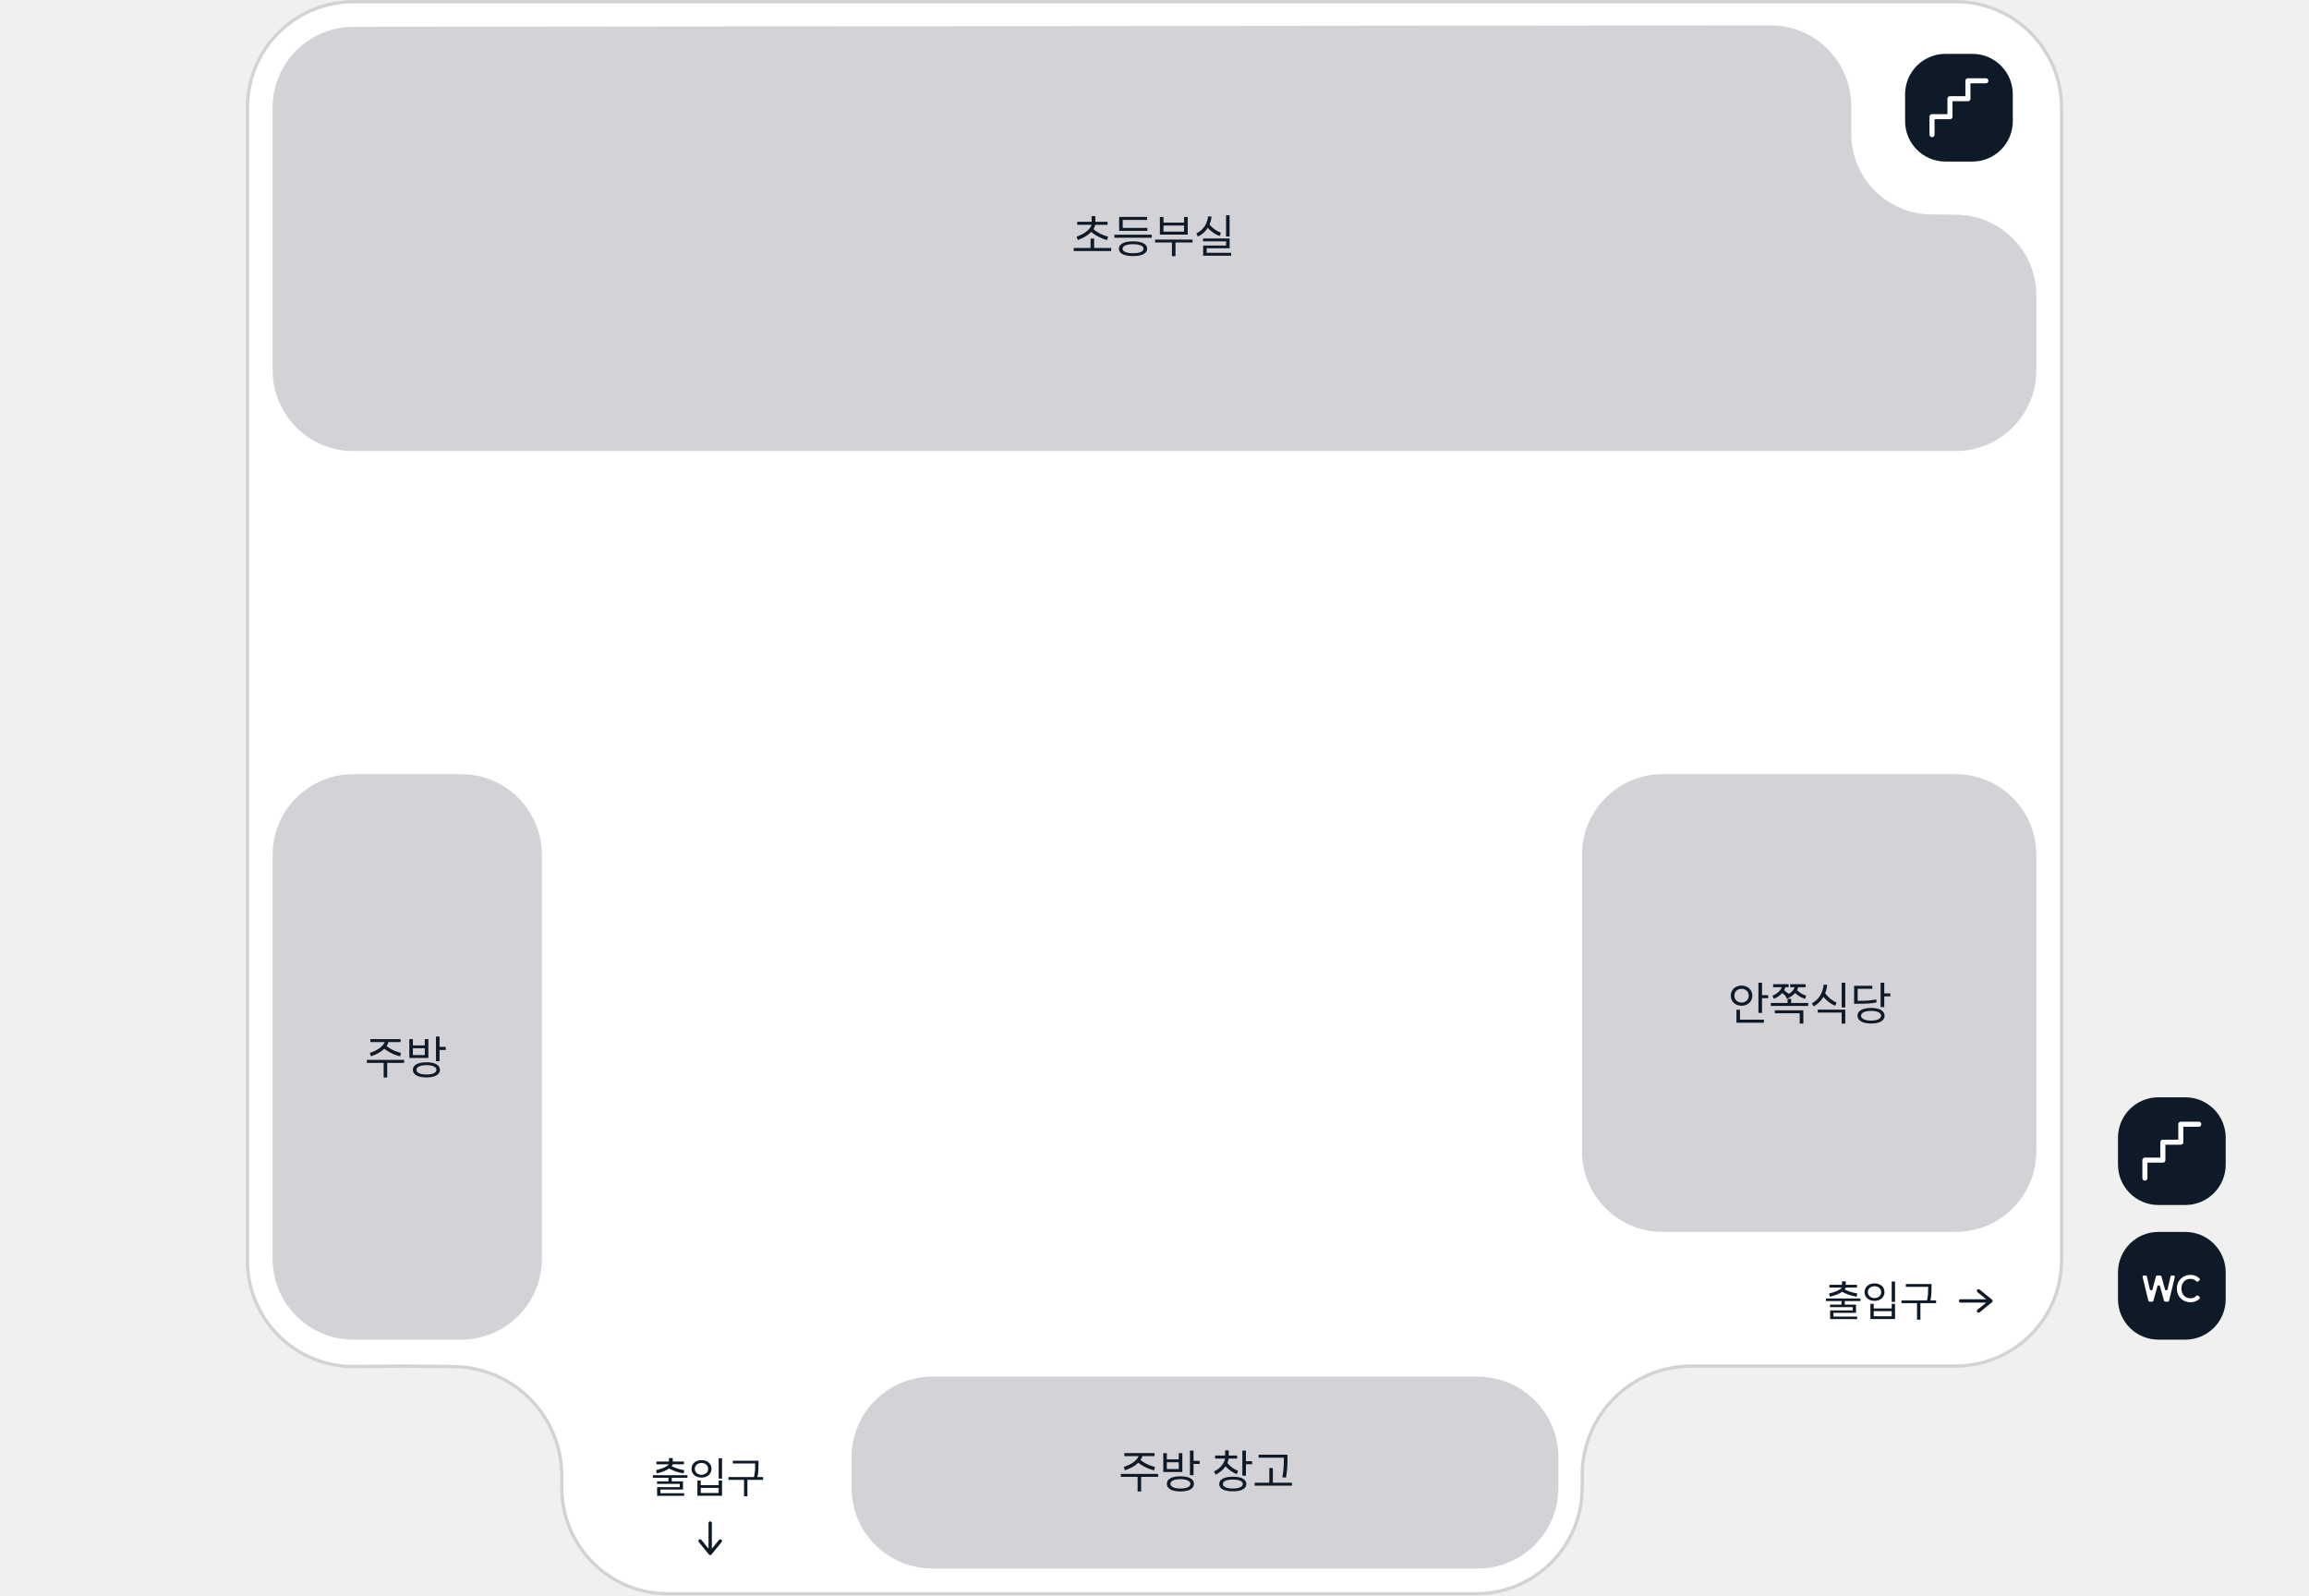
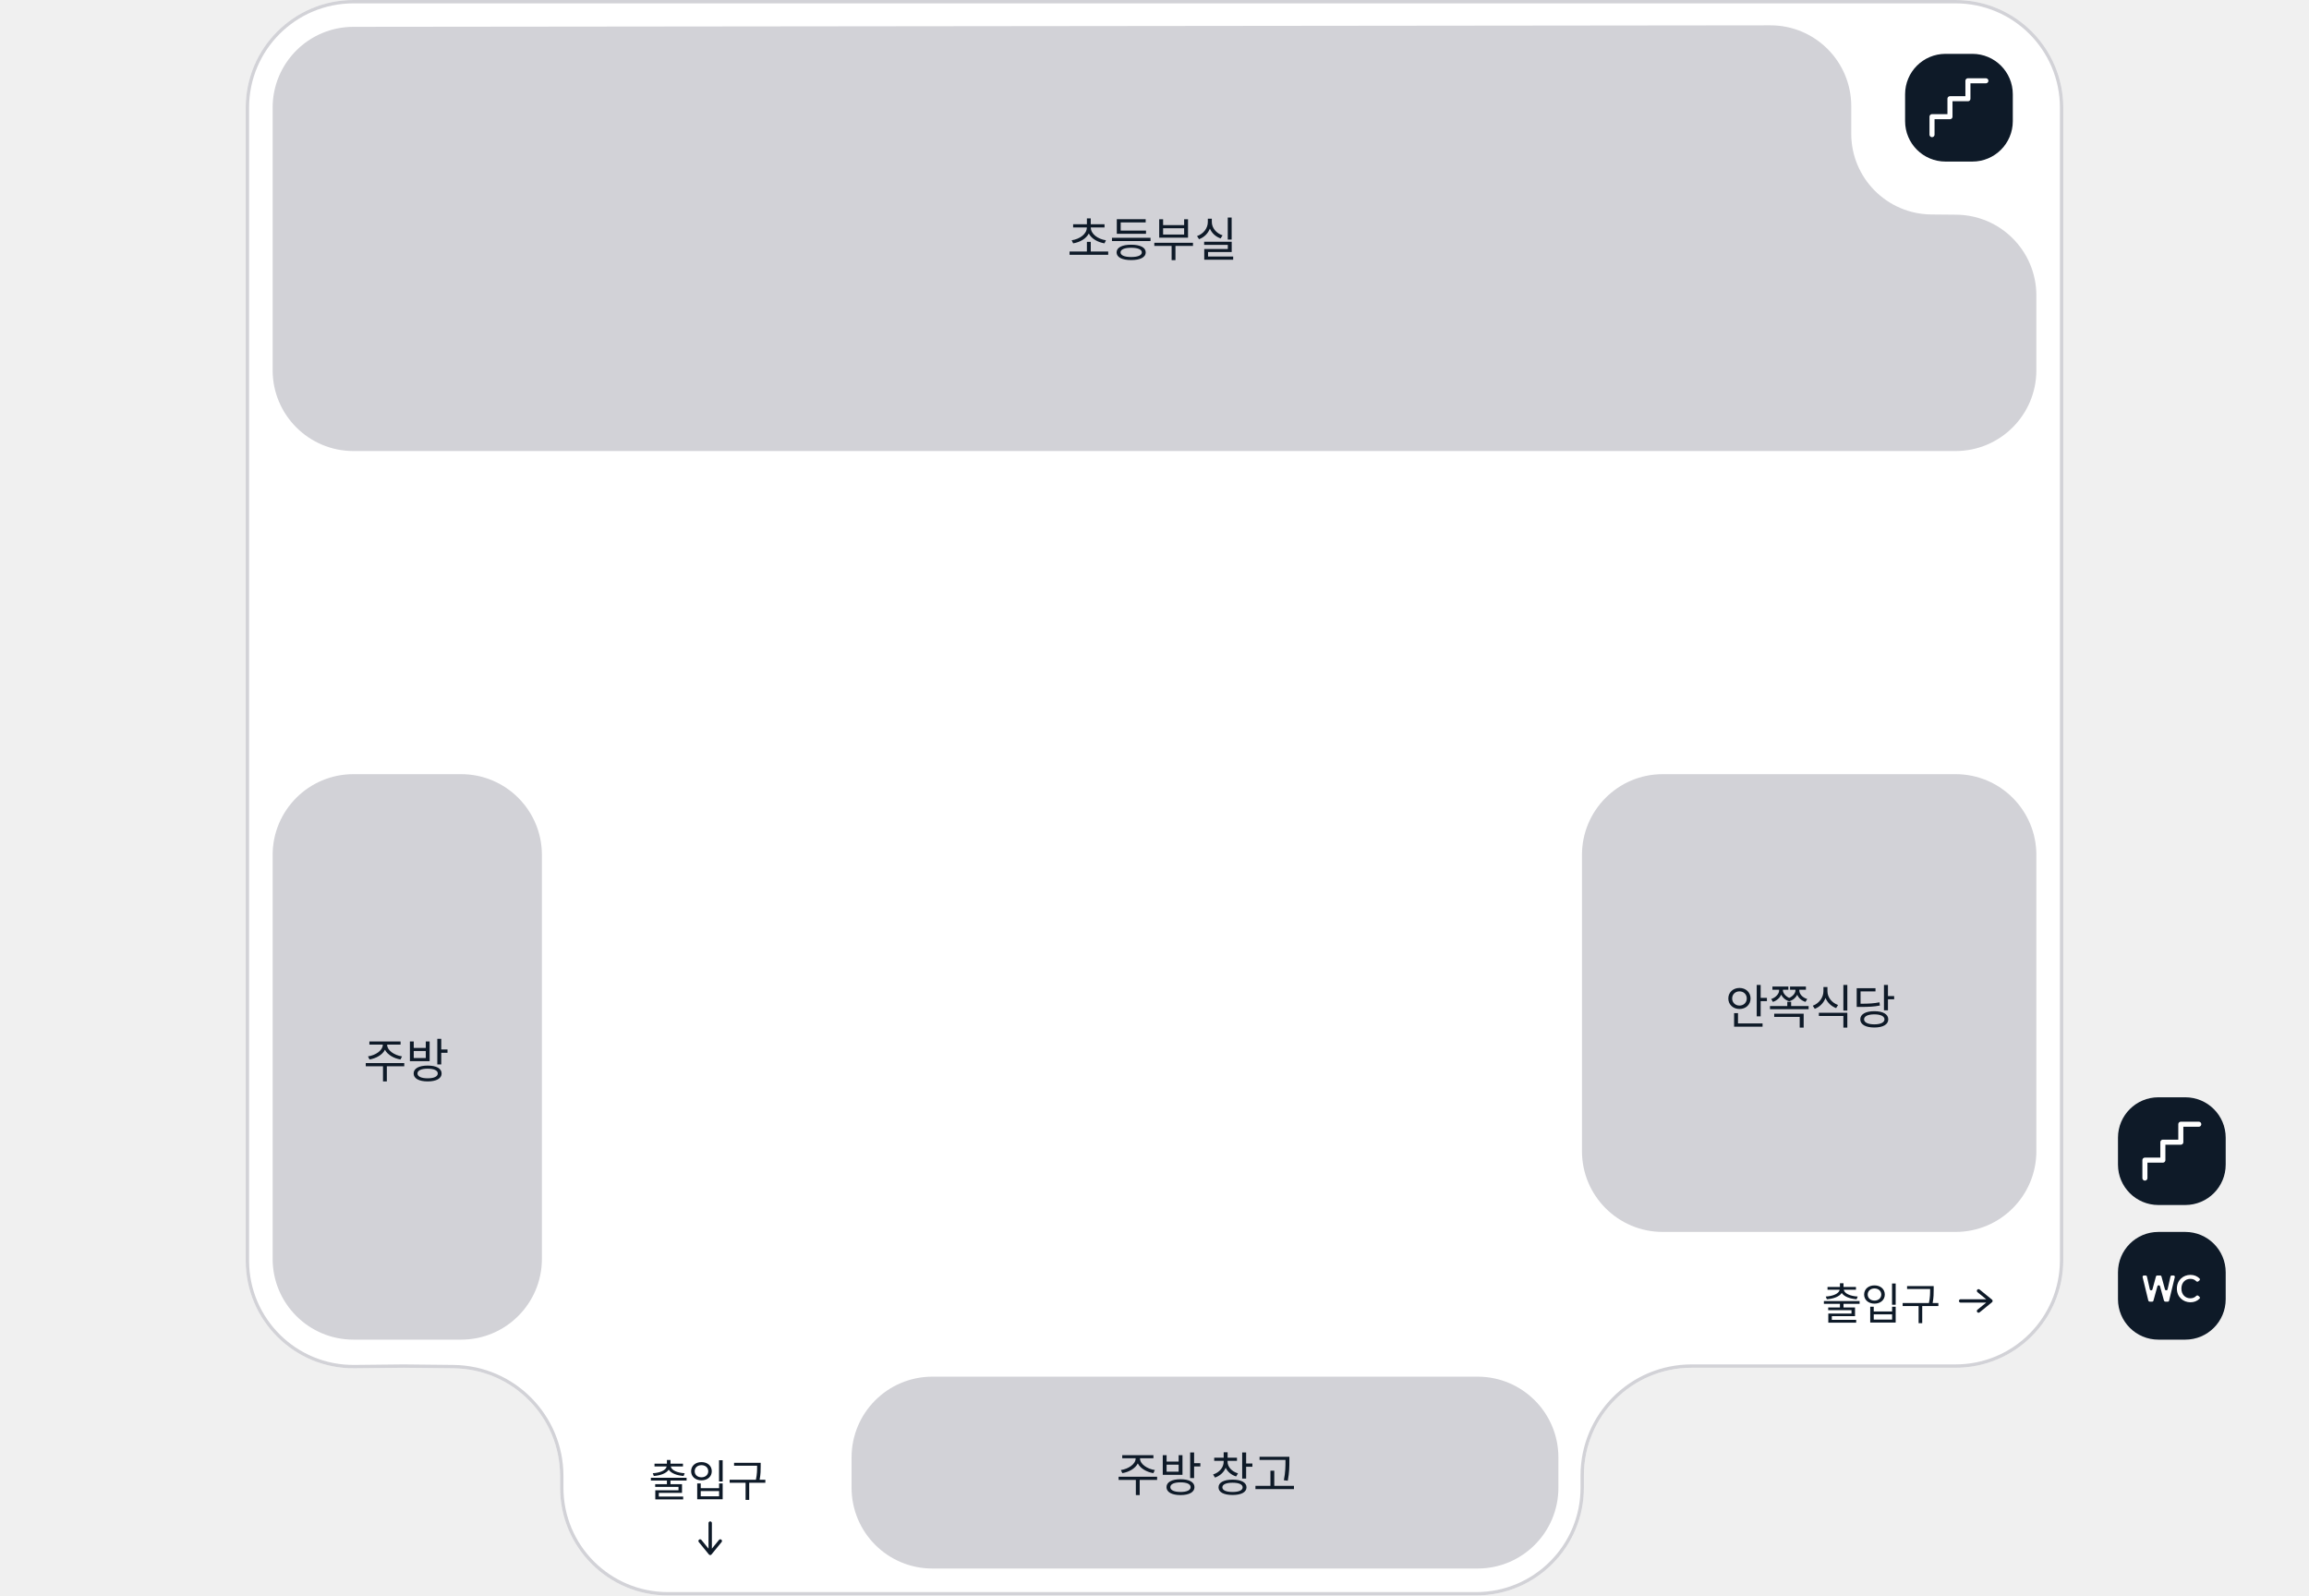
<svg xmlns="http://www.w3.org/2000/svg" xmlns:xlink="http://www.w3.org/1999/xlink" width="686" height="474" viewBox="0 0 686 474" fill="none">
  <use xlink:href="#stroke0_1651_757" fill="white" />
  <mask id="stroke1_1651_757" fill="white">
    <use xlink:href="#stroke0_1651_757" />
  </mask>
  <path d="M73 374.515L73 32C73 14.327 87.327 6.04089e-05 105 5.96364e-05L581 9.98649e-05C598.673 9.90924e-05 613 14.327 613 32L613 374.357C613 392.03 598.673 406.357 581 406.357L502.576 406.357C484.903 406.357 470.576 420.684 470.576 438.357L470.576 442C470.576 459.673 456.249 474 438.576 474L198.4 474C180.727 474 166.4 459.673 166.4 442L166.4 438.515C166.4 420.977 152.283 406.706 134.746 406.517L119.95 406.357L105.341 406.513C87.536 406.703 73 392.322 73 374.515Z" stroke-width="2" stroke="#D2D2D7" mask="url(#stroke1_1651_757)" />
  <path d="M208 457.818L211 461.5L214 457.818M211 461.5L211 452.5" stroke-linecap="round" stroke-linejoin="round" stroke="#0E1A28" />
-   <path d="M204.24 438.27V439.044H199.581V440.098H202.92V442.535H196.217V443.64H203.263V444.401H195.227V441.824H201.942V440.847H195.201V440.098H198.604V439.044H193.97V438.27H204.24ZM195.023 435.039V434.213H198.743V433.179H199.879V434.213H203.199V435.039H199.879C199.81 435.223 199.702 435.407 199.549 435.591C200.578 436.13 201.822 436.524 203.282 436.784L203.117 437.749C202.59 437.654 202.082 437.546 201.593 437.406C201.104 437.279 200.686 437.14 200.317 436.994C199.962 436.848 199.664 436.721 199.429 436.613C199.194 436.505 198.984 436.397 198.794 436.289C197.962 436.879 196.744 437.362 195.138 437.743L194.909 436.791C195.246 436.708 195.576 436.619 195.899 436.524C196.223 436.429 196.572 436.308 196.947 436.162C197.321 436.016 197.67 435.851 197.981 435.654C198.299 435.458 198.553 435.254 198.743 435.039H195.023ZM214.511 433.242V439.298H213.521V433.242H214.511ZM208.188 439.869V441.24H213.521V439.869H214.511V444.376H207.198V439.869H208.188ZM208.188 443.563H213.521V442.04H208.188V443.563ZM208.417 433.801C208.982 433.794 209.49 433.902 209.94 434.118C210.391 434.334 210.74 434.639 210.994 435.032C211.248 435.432 211.375 435.883 211.375 436.391C211.375 436.892 211.248 437.343 210.994 437.736C210.74 438.13 210.391 438.435 209.94 438.65C209.49 438.873 208.982 438.98 208.417 438.98C207.852 438.98 207.344 438.873 206.894 438.65C206.443 438.435 206.094 438.13 205.84 437.736C205.586 437.343 205.459 436.892 205.459 436.391C205.459 435.883 205.586 435.432 205.84 435.032C206.094 434.639 206.443 434.334 206.894 434.118C207.344 433.902 207.852 433.794 208.417 433.801ZM208.417 434.639C208.036 434.632 207.693 434.708 207.389 434.854C207.09 435.007 206.855 435.216 206.684 435.483C206.513 435.75 206.43 436.054 206.437 436.391C206.43 436.727 206.513 437.032 206.684 437.305C206.855 437.571 207.09 437.781 207.389 437.927C207.693 438.079 208.036 438.155 208.417 438.155C208.792 438.155 209.134 438.079 209.433 437.927C209.731 437.781 209.966 437.571 210.144 437.305C210.309 437.032 210.397 436.727 210.397 436.391C210.397 436.054 210.309 435.75 210.144 435.483C209.966 435.216 209.731 435.007 209.433 434.854C209.134 434.708 208.792 434.632 208.417 434.639ZM225.353 433.979V434.969C225.353 435.699 225.333 436.34 225.302 436.905C225.264 437.47 225.175 438.111 225.029 438.828H226.711V439.653H222.052V444.554H221.049V439.653H216.428V438.828H224.02C224.172 438.111 224.267 437.463 224.305 436.898C224.343 436.333 224.362 435.686 224.362 434.969V434.804H217.723V433.979H225.353Z" fill="#0E1A28" />
  <path d="M587.818 389.5L591.5 386.5L587.818 383.5M591.5 386.5L582.5 386.5" stroke-linecap="round" stroke-linejoin="round" stroke="#0E1A28" />
-   <path d="M552.74 385.77V386.544H548.081V387.598H551.42V390.035H544.717V391.14H551.763V391.901H543.727V389.324H550.442V388.347H543.701V387.598H547.104V386.544H542.47V385.77H552.74ZM543.523 382.539V381.713H547.243V380.679H548.379V381.713H551.699V382.539H548.379C548.31 382.723 548.202 382.907 548.049 383.091C549.078 383.63 550.322 384.024 551.782 384.284L551.617 385.249C551.09 385.154 550.582 385.046 550.093 384.906C549.604 384.779 549.186 384.64 548.817 384.494C548.462 384.348 548.164 384.221 547.929 384.113C547.694 384.005 547.484 383.897 547.294 383.789C546.462 384.379 545.244 384.862 543.638 385.243L543.409 384.291C543.746 384.208 544.076 384.119 544.399 384.024C544.723 383.929 545.072 383.808 545.447 383.662C545.821 383.516 546.17 383.351 546.481 383.154C546.799 382.958 547.053 382.754 547.243 382.539H543.523ZM563.011 380.742V386.798H562.021V380.742H563.011ZM556.688 387.369V388.74H562.021V387.369H563.011V391.876H555.698V387.369H556.688ZM556.688 391.063H562.021V389.54H556.688V391.063ZM556.917 381.301C557.482 381.294 557.99 381.402 558.44 381.618C558.891 381.834 559.24 382.139 559.494 382.532C559.748 382.932 559.875 383.383 559.875 383.891C559.875 384.392 559.748 384.843 559.494 385.236C559.24 385.63 558.891 385.935 558.44 386.15C557.99 386.373 557.482 386.48 556.917 386.48C556.352 386.48 555.844 386.373 555.394 386.15C554.943 385.935 554.594 385.63 554.34 385.236C554.086 384.843 553.959 384.392 553.959 383.891C553.959 383.383 554.086 382.932 554.34 382.532C554.594 382.139 554.943 381.834 555.394 381.618C555.844 381.402 556.352 381.294 556.917 381.301ZM556.917 382.139C556.536 382.132 556.193 382.208 555.889 382.354C555.59 382.507 555.355 382.716 555.184 382.983C555.013 383.25 554.93 383.554 554.937 383.891C554.93 384.227 555.013 384.532 555.184 384.805C555.355 385.071 555.59 385.281 555.889 385.427C556.193 385.579 556.536 385.655 556.917 385.655C557.292 385.655 557.634 385.579 557.933 385.427C558.231 385.281 558.466 385.071 558.644 384.805C558.809 384.532 558.897 384.227 558.897 383.891C558.897 383.554 558.809 383.25 558.644 382.983C558.466 382.716 558.231 382.507 557.933 382.354C557.634 382.208 557.292 382.132 556.917 382.139ZM573.853 381.479V382.469C573.853 383.199 573.833 383.84 573.802 384.405C573.764 384.97 573.675 385.611 573.529 386.328H575.211V387.153H570.552V392.054H569.549V387.153H564.928V386.328H572.52C572.672 385.611 572.767 384.963 572.805 384.398C572.843 383.833 572.862 383.186 572.862 382.469V382.304H566.223V381.479H573.853Z" fill="#0E1A28" />
  <path d="M439 409H277C263.745 409 253 419.745 253 433V442C253 455.255 263.745 466 277 466H439C452.255 466 463 455.255 463 442V433C463 419.745 452.255 409 439 409Z" fill="#D2D2D7" />
-   <path d="M344.066 437.885V438.773H339.035V443.107H337.982V438.773H332.992V437.885H344.066ZM334.031 432.601V431.712H338.933H343.014V432.601H339.391C339.302 432.99 339.117 433.38 338.851 433.776C339.035 433.927 339.247 434.077 339.479 434.234C339.712 434.392 340.006 434.562 340.361 434.761C340.717 434.959 341.134 435.15 341.619 435.342C342.104 435.526 342.61 435.69 343.144 435.827L342.884 436.846C342.316 436.702 341.77 436.524 341.25 436.319C340.724 436.114 340.266 435.902 339.876 435.684C339.486 435.465 339.158 435.267 338.898 435.096C338.632 434.925 338.393 434.747 338.181 434.576C337.258 435.492 335.932 436.244 334.202 436.832L333.86 435.834C335.795 435.171 337.142 434.33 337.894 433.305C338.064 433.072 338.201 432.84 338.29 432.601H334.031ZM350.697 438.596C351.524 438.596 352.242 438.685 352.844 438.855C353.445 439.033 353.903 439.293 354.225 439.628C354.546 439.963 354.703 440.366 354.703 440.838C354.703 441.31 354.546 441.72 354.225 442.055C353.903 442.396 353.445 442.656 352.844 442.834C352.249 443.012 351.531 443.101 350.697 443.107C349.863 443.101 349.146 443.012 348.537 442.834C347.936 442.656 347.471 442.396 347.149 442.055C346.828 441.72 346.664 441.31 346.664 440.838C346.664 440.366 346.828 439.963 347.149 439.628C347.471 439.293 347.936 439.033 348.544 438.855C349.152 438.685 349.87 438.596 350.697 438.596ZM350.697 439.443C350.089 439.45 349.562 439.505 349.111 439.621C348.674 439.73 348.332 439.888 348.093 440.1C347.854 440.305 347.737 440.551 347.744 440.838C347.737 441.125 347.854 441.371 348.093 441.583C348.332 441.795 348.674 441.952 349.118 442.068C349.562 442.178 350.089 442.232 350.697 442.232C351.306 442.232 351.839 442.178 352.283 442.068C352.728 441.952 353.069 441.795 353.309 441.583C353.548 441.371 353.664 441.125 353.664 440.838C353.664 440.551 353.548 440.305 353.309 440.1C353.069 439.888 352.734 439.73 352.283 439.621C351.846 439.505 351.312 439.45 350.697 439.443ZM354.594 430.953V434.016H356.426V434.932H354.594V438.268H353.527V430.953H354.594ZM346.664 431.719V433.578H350.205V431.719H351.271V437.324H345.611V431.719H346.664ZM346.664 436.449H350.205V434.426H346.664V436.449ZM366.27 438.719C367.097 438.719 367.814 438.801 368.416 438.979C369.018 439.143 369.476 439.396 369.797 439.717C370.118 440.045 370.275 440.435 370.275 440.893C370.275 441.351 370.118 441.747 369.797 442.068C369.476 442.396 369.018 442.643 368.416 442.813C367.821 442.984 367.104 443.066 366.27 443.066C365.429 443.066 364.711 442.984 364.109 442.813C363.501 442.643 363.043 442.396 362.715 442.068C362.4 441.747 362.236 441.351 362.236 440.893C362.236 440.435 362.4 440.045 362.715 439.717C363.043 439.396 363.501 439.143 364.109 438.979C364.718 438.801 365.436 438.719 366.27 438.719ZM366.27 439.566C365.654 439.566 365.121 439.621 364.684 439.717C364.232 439.826 363.897 439.977 363.658 440.175C363.426 440.373 363.31 440.612 363.316 440.893C363.31 441.173 363.426 441.412 363.658 441.617C363.897 441.815 364.232 441.973 364.684 442.075C365.121 442.178 365.654 442.232 366.27 442.232C366.885 442.232 367.418 442.178 367.855 442.075C368.307 441.973 368.642 441.815 368.881 441.617C369.12 441.412 369.236 441.173 369.236 440.893C369.236 440.476 368.977 440.147 368.45 439.915C367.924 439.683 367.199 439.566 366.27 439.566ZM370.166 430.953V434.125H371.998V435.014H370.166V438.418H369.1V430.953H370.166ZM361.006 433.332V432.443H363.986V430.898H365.053V432.443H367.555V433.332H365.053C364.978 433.776 364.841 434.221 364.649 434.651C364.786 434.822 364.943 434.993 365.114 435.164C365.285 435.335 365.504 435.54 365.777 435.766C366.037 435.998 366.352 436.217 366.707 436.429C367.069 436.641 367.438 436.812 367.821 436.955L367.459 437.939C367.083 437.803 366.714 437.639 366.358 437.434C366.003 437.242 365.682 437.03 365.408 436.818C365.121 436.6 364.882 436.395 364.677 436.203C364.472 436.019 364.28 435.827 364.103 435.629C363.398 436.661 362.421 437.488 361.156 438.104L360.691 437.16C362.072 436.483 363.05 435.561 363.617 434.378C363.788 434.029 363.911 433.681 363.986 433.332H361.006ZM382.512 432.184V433.4V433.551C382.505 434.556 382.471 435.451 382.416 436.244C382.368 437.044 382.245 437.96 382.061 439.006L380.967 438.883C381.11 438.165 381.22 437.481 381.281 436.846C381.35 436.21 381.391 435.643 381.404 435.144C381.425 434.645 381.432 434.063 381.432 433.4V433.072H373.939V432.184H382.512ZM383.838 440.496V441.385H372.764V440.496H377.111V436.148H378.164V440.496H383.838Z" fill="#0E1A28" />
  <path d="M137 230H105C91.745 230 81 240.745 81 254V374C81 387.255 91.745 398 105 398H137C150.255 398 161 387.255 161 374V254C161 240.745 150.255 230 137 230Z" fill="#D2D2D7" />
-   <path d="M120.066 314.885V315.773H115.035V320.107H113.982V315.773H108.992V314.885H120.066ZM110.031 309.601V308.712H114.933H119.014V309.601H115.391C115.302 309.99 115.117 310.38 114.851 310.776C115.035 310.927 115.247 311.077 115.479 311.234C115.712 311.392 116.006 311.562 116.361 311.761C116.717 311.959 117.134 312.15 117.619 312.342C118.104 312.526 118.61 312.69 119.144 312.827L118.884 313.846C118.316 313.702 117.77 313.524 117.25 313.319C116.724 313.114 116.266 312.902 115.876 312.684C115.486 312.465 115.158 312.267 114.898 312.096C114.632 311.925 114.393 311.747 114.181 311.576C113.258 312.492 111.932 313.244 110.202 313.832L109.86 312.834C111.795 312.171 113.142 311.33 113.894 310.305C114.064 310.072 114.201 309.84 114.29 309.601H110.031ZM126.697 315.596C127.524 315.596 128.242 315.685 128.844 315.855C129.445 316.033 129.903 316.293 130.225 316.628C130.546 316.963 130.703 317.366 130.703 317.838C130.703 318.31 130.546 318.72 130.225 319.055C129.903 319.396 129.445 319.656 128.844 319.834C128.249 320.012 127.531 320.101 126.697 320.107C125.863 320.101 125.146 320.012 124.537 319.834C123.936 319.656 123.471 319.396 123.149 319.055C122.828 318.72 122.664 318.31 122.664 317.838C122.664 317.366 122.828 316.963 123.149 316.628C123.471 316.293 123.936 316.033 124.544 315.855C125.152 315.685 125.87 315.596 126.697 315.596ZM126.697 316.443C126.089 316.45 125.562 316.505 125.111 316.621C124.674 316.73 124.332 316.888 124.093 317.1C123.854 317.305 123.737 317.551 123.744 317.838C123.737 318.125 123.854 318.371 124.093 318.583C124.332 318.795 124.674 318.952 125.118 319.068C125.562 319.178 126.089 319.232 126.697 319.232C127.306 319.232 127.839 319.178 128.283 319.068C128.728 318.952 129.069 318.795 129.309 318.583C129.548 318.371 129.664 318.125 129.664 317.838C129.664 317.551 129.548 317.305 129.309 317.1C129.069 316.888 128.734 316.73 128.283 316.621C127.846 316.505 127.312 316.45 126.697 316.443ZM130.594 307.953V311.016H132.426V311.932H130.594V315.268H129.527V307.953H130.594ZM122.664 308.719V310.578H126.205V308.719H127.271V314.324H121.611V308.719H122.664ZM122.664 313.449H126.205V311.426H122.664V313.449Z" fill="#0E1A28" />
  <path d="M581 230H494C480.745 230 470 240.745 470 254V342C470 355.255 480.745 366 494 366H581C594.255 366 605 355.255 605 342V254C605 240.745 594.255 230 581 230Z" fill="#D2D2D7" />
-   <path d="M523.494 291.953V295.658H525.326V296.561H523.494V300.922H522.428V291.953H523.494ZM524.055 302.945V303.848H515.893V299.992H516.945V302.945H524.055ZM517.41 292.814C518.012 292.814 518.559 292.944 519.037 293.197C519.529 293.45 519.905 293.806 520.186 294.264C520.466 294.715 520.603 295.228 520.609 295.809C520.603 296.39 520.466 296.902 520.186 297.354C519.905 297.812 519.529 298.167 519.037 298.42C518.559 298.673 518.012 298.803 517.41 298.803C516.809 298.803 516.262 298.673 515.783 298.42C515.291 298.167 514.915 297.812 514.635 297.354C514.354 296.902 514.218 296.39 514.225 295.809C514.218 295.228 514.354 294.715 514.635 294.264C514.915 293.806 515.291 293.45 515.783 293.197C516.262 292.944 516.809 292.814 517.41 292.814ZM517.41 293.758C517.014 293.758 516.651 293.847 516.323 294.018C515.995 294.195 515.735 294.441 515.551 294.756C515.366 295.063 515.271 295.419 515.277 295.809C515.271 296.198 515.366 296.554 515.551 296.861C515.735 297.176 515.995 297.422 516.323 297.6C516.651 297.771 517.014 297.859 517.41 297.859C517.813 297.859 518.183 297.771 518.504 297.6C518.832 297.422 519.092 297.176 519.276 296.868C519.461 296.561 519.557 296.205 519.557 295.809C519.557 295.412 519.461 295.057 519.276 294.749C519.092 294.441 518.832 294.195 518.504 294.018C518.183 293.847 517.813 293.758 517.41 293.758ZM535.771 300.156V304.107H534.691V301.031H527.295V300.156H535.771ZM537.207 297.982V298.857H526.092V297.982H531.096V296.738H532.148V297.982H537.207ZM526.803 293.293V292.404H530.077H531.383V293.293H530.405C530.337 293.601 530.228 293.895 530.077 294.182C530.221 294.325 530.378 294.462 530.549 294.605C530.836 294.838 531.144 295.05 531.472 295.234C531.479 295.241 531.485 295.241 531.492 295.248C531.499 295.255 531.506 295.255 531.513 295.255C532.169 294.831 532.654 294.346 532.969 293.799C533.071 293.628 533.146 293.464 533.201 293.293H531.861V292.404H533.844H536.441V293.293H534.24C534.172 293.601 534.062 293.895 533.912 294.182C534.028 294.305 534.165 294.428 534.309 294.551C534.459 294.667 534.644 294.811 534.869 294.961C535.088 295.125 535.348 295.275 535.648 295.426C535.949 295.569 536.264 295.699 536.599 295.809L536.284 296.772C535.156 296.403 534.172 295.822 533.331 295.022C532.723 295.72 531.896 296.294 530.843 296.752L530.439 295.822C530.446 295.822 530.453 295.822 530.453 295.815C530.467 295.809 530.467 295.809 530.474 295.809C530.275 295.679 530.091 295.535 529.913 295.392C529.77 295.275 529.633 295.152 529.496 295.022C528.888 295.72 528.061 296.294 527.001 296.752L526.604 295.822C527.814 295.296 528.662 294.619 529.134 293.799C529.236 293.628 529.312 293.464 529.366 293.293H526.803ZM548.227 291.953V299.309H547.16V291.953H548.227ZM548.227 299.951V304.107H547.16V300.84H540.051V299.951H548.227ZM541.78 292.671L541.787 292.541L542.84 292.568C542.84 292.596 542.84 292.637 542.833 292.691C542.826 292.753 542.812 292.869 542.792 293.047C542.771 293.231 542.737 293.416 542.703 293.601C542.669 293.785 542.607 294.018 542.532 294.291C542.457 294.564 542.361 294.831 542.259 295.091C542.348 295.221 542.45 295.351 542.566 295.494C542.683 295.638 542.847 295.822 543.065 296.055C543.284 296.28 543.51 296.492 543.749 296.697C543.988 296.889 544.275 297.094 544.617 297.306C544.952 297.518 545.301 297.688 545.656 297.832L545.267 298.81C544.856 298.652 544.467 298.454 544.084 298.229C543.715 297.996 543.373 297.75 543.079 297.504C542.785 297.244 542.532 297.012 542.32 296.807C542.115 296.588 541.924 296.376 541.746 296.15C541.035 297.381 540.058 298.331 538.807 298.994L538.314 298.064C538.677 297.873 539.019 297.654 539.326 297.401C539.641 297.148 539.907 296.896 540.126 296.643C540.345 296.383 540.543 296.109 540.721 295.836C540.905 295.549 541.049 295.282 541.158 295.016C541.274 294.756 541.37 294.503 541.459 294.25C541.541 294.004 541.603 293.778 541.644 293.573C541.685 293.368 541.719 293.19 541.739 293.033C541.76 292.876 541.773 292.76 541.78 292.671ZM559.807 291.953V295.125H561.625V296.027H559.807V299.213H558.727V291.953H559.807ZM555.896 299.445C556.717 299.445 557.428 299.541 558.029 299.719C558.631 299.91 559.096 300.17 559.417 300.519C559.738 300.867 559.902 301.277 559.902 301.756C559.902 302.241 559.738 302.658 559.417 303.014C559.096 303.355 558.631 303.622 558.029 303.807C557.435 303.991 556.724 304.08 555.896 304.08C555.069 304.08 554.352 303.991 553.75 303.807C553.142 303.622 552.677 303.355 552.355 303.014C552.027 302.658 551.863 302.241 551.863 301.756C551.863 301.277 552.027 300.867 552.355 300.519C552.677 300.17 553.142 299.91 553.75 299.719C554.358 299.541 555.069 299.445 555.896 299.445ZM555.896 300.334C555.288 300.327 554.762 300.382 554.311 300.498C553.866 300.614 553.518 300.778 553.278 300.99C553.039 301.209 552.916 301.462 552.916 301.756C552.916 302.05 553.039 302.31 553.278 302.535C553.518 302.754 553.866 302.925 554.311 303.041C554.762 303.157 555.288 303.219 555.896 303.219C556.498 303.219 557.024 303.157 557.469 303.041C557.913 302.925 558.262 302.754 558.501 302.535C558.74 302.31 558.863 302.05 558.863 301.756C558.863 301.462 558.74 301.209 558.501 300.99C558.262 300.778 557.913 300.614 557.469 300.498C557.024 300.382 556.498 300.327 555.896 300.334ZM556.252 292.883V293.771H551.904V297.34C553.203 297.333 554.249 297.299 555.049 297.244C555.849 297.183 556.635 297.073 557.414 296.916L557.523 297.805C556.71 297.969 555.896 298.078 555.069 298.133C554.242 298.188 553.155 298.215 551.795 298.215H550.852V292.883H556.252Z" fill="#0E1A28" />
  <path d="M525.974 7.526L104.974 7.974C91.73 7.989 81 18.73 81 31.974V110C81 123.255 91.745 134 105 134H471H581C594.255 134 605 123.255 605 110V87.783C605 74.613 594.387 63.904 581.218 63.784L573.782 63.716C560.613 63.596 550 52.887 550 39.717V31.526C550 18.261 539.239 7.511 525.974 7.526Z" fill="#D2D2D7" />
-   <path d="M330.121 73.674V74.576H318.992V73.674H324.01V70.885H325.062V73.674H330.121ZM320.031 66.783V65.894H324.324V64.213H325.418V65.894H329.055V66.783H325.418C325.329 67.207 325.138 67.638 324.851 68.082C325.035 68.246 325.24 68.41 325.473 68.574C325.705 68.738 325.999 68.93 326.361 69.148C326.724 69.36 327.147 69.572 327.64 69.777C328.132 69.982 328.651 70.16 329.191 70.304L328.918 71.322C328.351 71.165 327.804 70.981 327.277 70.762C326.758 70.543 326.3 70.317 325.91 70.085C325.514 69.853 325.186 69.641 324.919 69.463C324.652 69.272 324.413 69.087 324.201 68.902C323.271 69.88 321.938 70.68 320.209 71.309L319.854 70.317C321.802 69.613 323.148 68.711 323.907 67.61C324.092 67.33 324.235 67.057 324.324 66.783H320.031ZM342.18 69.736V70.639H331.092V69.736H342.18ZM340.881 67.699V68.574H332.5V64.445H340.799V65.348H333.553V67.699H340.881ZM336.629 71.705C337.497 71.705 338.242 71.787 338.871 71.965C339.493 72.129 339.972 72.382 340.307 72.71C340.642 73.038 340.806 73.435 340.812 73.893C340.806 74.357 340.642 74.754 340.307 75.082C339.972 75.41 339.493 75.656 338.871 75.827C338.249 75.998 337.497 76.08 336.629 76.08C335.754 76.08 335.002 75.998 334.373 75.827C333.744 75.656 333.266 75.41 332.931 75.082C332.596 74.754 332.432 74.357 332.432 73.893C332.432 73.435 332.596 73.038 332.931 72.71C333.266 72.382 333.744 72.129 334.373 71.965C335.002 71.787 335.754 71.705 336.629 71.705ZM336.629 72.539C335.979 72.546 335.419 72.601 334.954 72.703C334.489 72.812 334.134 72.97 333.888 73.168C333.642 73.373 333.519 73.612 333.525 73.893C333.519 74.323 333.792 74.651 334.332 74.884C334.879 75.116 335.645 75.232 336.629 75.232C337.6 75.232 338.358 75.116 338.912 74.884C339.459 74.651 339.732 74.323 339.732 73.893C339.732 73.612 339.609 73.373 339.363 73.168C339.11 72.97 338.755 72.812 338.29 72.703C337.825 72.601 337.271 72.546 336.629 72.539ZM354.307 71.172V72.047H349.234V76.107H348.182V72.047H343.178V71.172H354.307ZM345.666 64.459V66.141H351.791V64.459H352.871V69.695H344.6V64.459H345.666ZM345.666 68.82H351.791V67.016H345.666V68.82ZM365.312 63.953V70.269H364.26V63.953H365.312ZM365.326 70.857V73.756H358.504V75.109H365.764V75.971H357.451V72.949H364.26V71.705H357.424V70.857H365.326ZM358.88 64.418L358.887 64.295L359.939 64.322C359.939 64.35 359.939 64.391 359.933 64.445C359.926 64.493 359.912 64.609 359.885 64.773C359.864 64.951 359.83 65.122 359.796 65.293C359.762 65.471 359.7 65.689 359.625 65.942C359.543 66.195 359.454 66.448 359.352 66.688C359.44 66.804 359.543 66.927 359.652 67.057C359.769 67.18 359.933 67.344 360.151 67.549C360.37 67.747 360.596 67.939 360.835 68.109C361.074 68.287 361.361 68.472 361.696 68.656C362.031 68.841 362.38 68.998 362.735 69.128L362.38 70.119C361.97 69.976 361.573 69.791 361.184 69.586C360.801 69.367 360.459 69.148 360.158 68.916C359.864 68.684 359.611 68.472 359.399 68.28C359.188 68.089 358.996 67.891 358.825 67.692C358.107 68.834 357.13 69.695 355.886 70.283L355.435 69.333C355.797 69.162 356.139 68.957 356.453 68.738C356.761 68.506 357.027 68.28 357.246 68.041C357.465 67.809 357.663 67.562 357.841 67.31C358.019 67.057 358.162 66.811 358.271 66.564C358.388 66.332 358.483 66.093 358.565 65.867C358.647 65.642 358.709 65.43 358.75 65.238C358.784 65.054 358.818 64.89 358.839 64.746C358.859 64.603 358.873 64.493 358.88 64.418Z" fill="#0E1A28" />
  <rect x="566" y="16" width="32" height="32" rx="12" fill="#0E1A28" />
  <path d="M590 24H584.667V29.333H579.333V34.667H574V40" stroke-width="1.5" stroke-linecap="round" stroke-linejoin="round" stroke="white" />
  <rect x="629.25" y="366" width="32" height="32" rx="12" fill="#0E1A28" />
  <path d="M645.74 378.94C646 378.94 646.19 379.182 646.129 379.434L644.433 386.414C644.39 386.594 644.229 386.72 644.045 386.72H643.449C643.169 386.72 642.969 386.62 642.899 386.35L641.735 382.136C641.627 381.745 641.072 381.745 640.964 382.136L639.78 386.426C639.732 386.6 639.575 386.72 639.395 386.72H638.799C638.519 386.72 638.309 386.61 638.249 386.35L636.569 379.434C636.508 379.182 636.699 378.94 636.958 378.94H637.46C637.647 378.94 637.809 379.069 637.85 379.251L638.713 383.052C638.806 383.459 639.38 383.471 639.489 383.068L640.529 379.23C640.579 379.06 640.739 378.94 640.949 378.94H641.783C641.964 378.94 642.122 379.061 642.169 379.235L643.209 383.069C643.318 383.472 643.893 383.46 643.985 383.053L644.848 379.251C644.89 379.069 645.052 378.94 645.239 378.94H645.74Z" fill="white" />
  <path d="M653.456 385.268C653.62 385.409 653.644 385.655 653.494 385.809C652.771 386.55 651.83 386.9 650.769 386.9C648.639 386.9 646.749 385.36 646.749 382.83C646.749 380.3 648.639 378.76 650.769 378.76C651.83 378.76 652.771 379.109 653.494 379.85C653.644 380.004 653.62 380.251 653.456 380.391L653.106 380.691C652.926 380.845 652.654 380.807 652.489 380.636C652.046 380.179 651.471 379.94 650.769 379.94C649.239 379.94 648.089 381.06 648.089 382.83C648.089 384.6 649.239 385.72 650.769 385.72C651.471 385.72 652.046 385.48 652.489 385.023C652.654 384.853 652.926 384.814 653.106 384.969L653.456 385.268Z" fill="white" />
  <rect x="629.25" y="326" width="32" height="32" rx="12" fill="#0E1A28" />
  <path d="M653.25 334H647.917V339.333H642.583V344.667H637.25V350" stroke-width="1.5" stroke-linecap="round" stroke-linejoin="round" stroke="white" />
+   <g fill="#0E1A28" font-family="JayeonSans, sans-serif" letter-spacing="-0.02em" text-anchor="middle" dominant-baseline="central">
+     <text x="210.4" y="438.9" font-size="13">출입구</text>
+     <text x="558.9" y="386.4" font-size="13">출입구</text>
+     <text x="358.4" y="437" font-size="14">주방 창고</text>
+     <text x="120.7" y="314.1" font-size="14">주방</text>
+     <text x="537.9" y="298.1" font-size="14">안쪽식당</text>
+     <text x="342.4" y="70.1" font-size="14">초등부실</text>
+   </g>
  <defs>
    <path id="stroke0_1651_757" d="M73 32L73 374.515C73 392.322 87.536 406.703 105.341 406.513L119.95 406.357L134.746 406.517C152.283 406.706 166.4 420.977 166.4 438.515L166.4 442C166.4 459.673 180.727 474 198.4 474L438.576 474C456.249 474 470.576 459.673 470.576 442L470.576 438.357C470.576 420.684 484.903 406.357 502.576 406.357L581 406.357C598.673 406.357 613 392.03 613 374.357L613 32C613 14.327 598.673 9.90924e-05 581 9.98649e-05L105 5.96364e-05C87.327 6.04089e-05 73 14.327 73 32Z" />
  </defs>
</svg>
